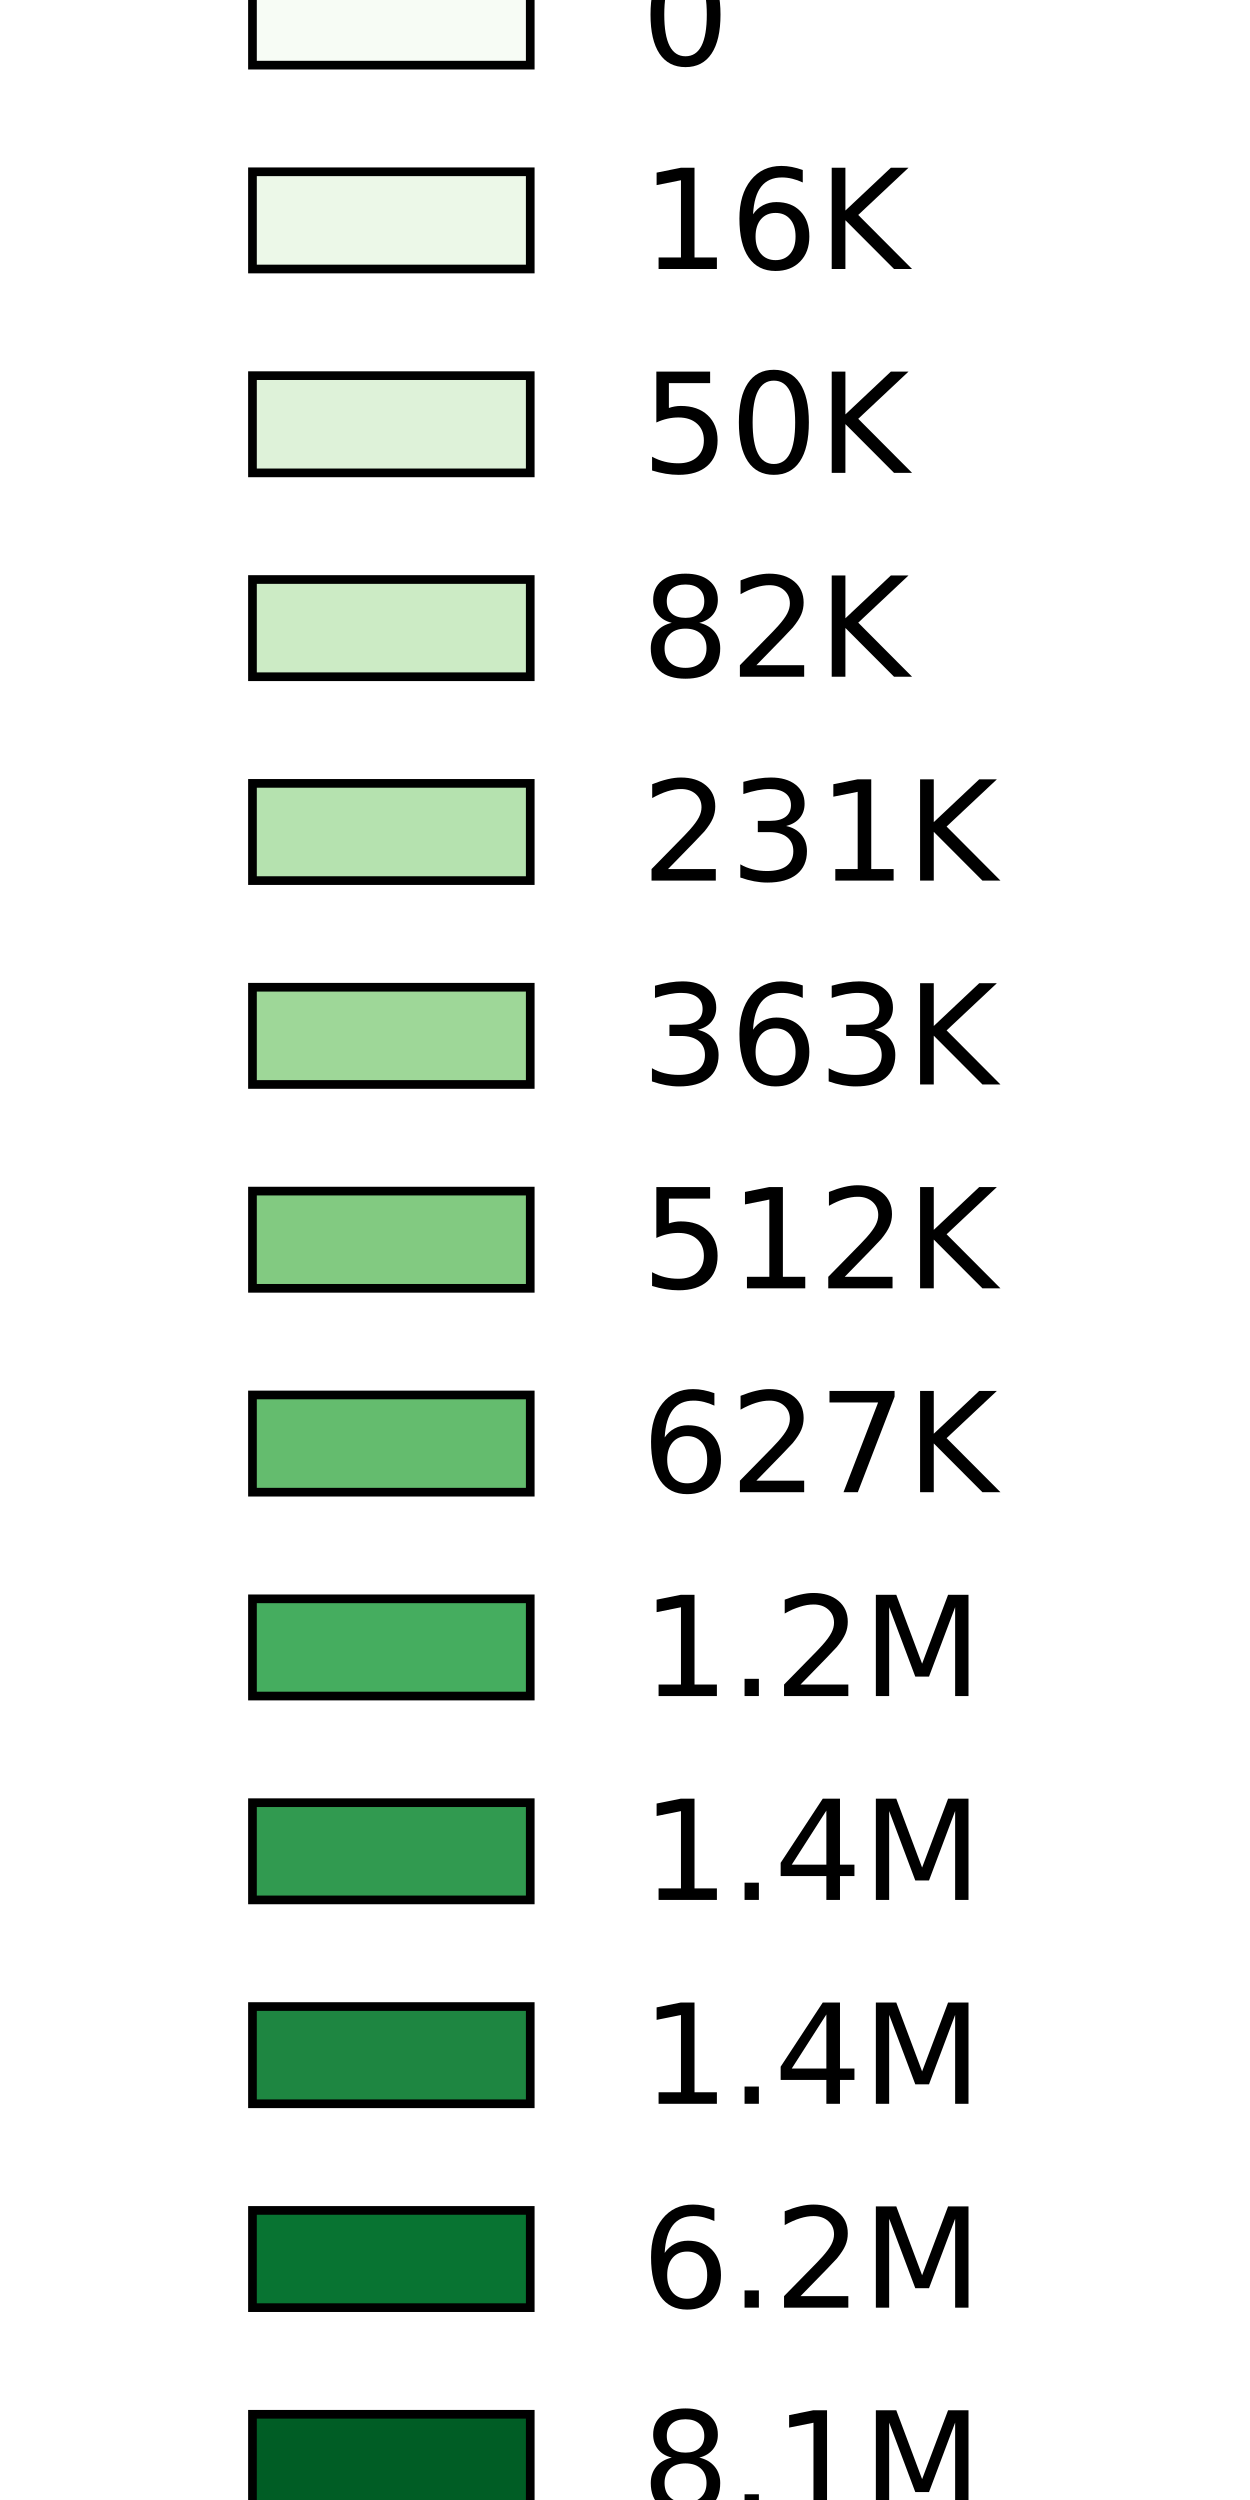
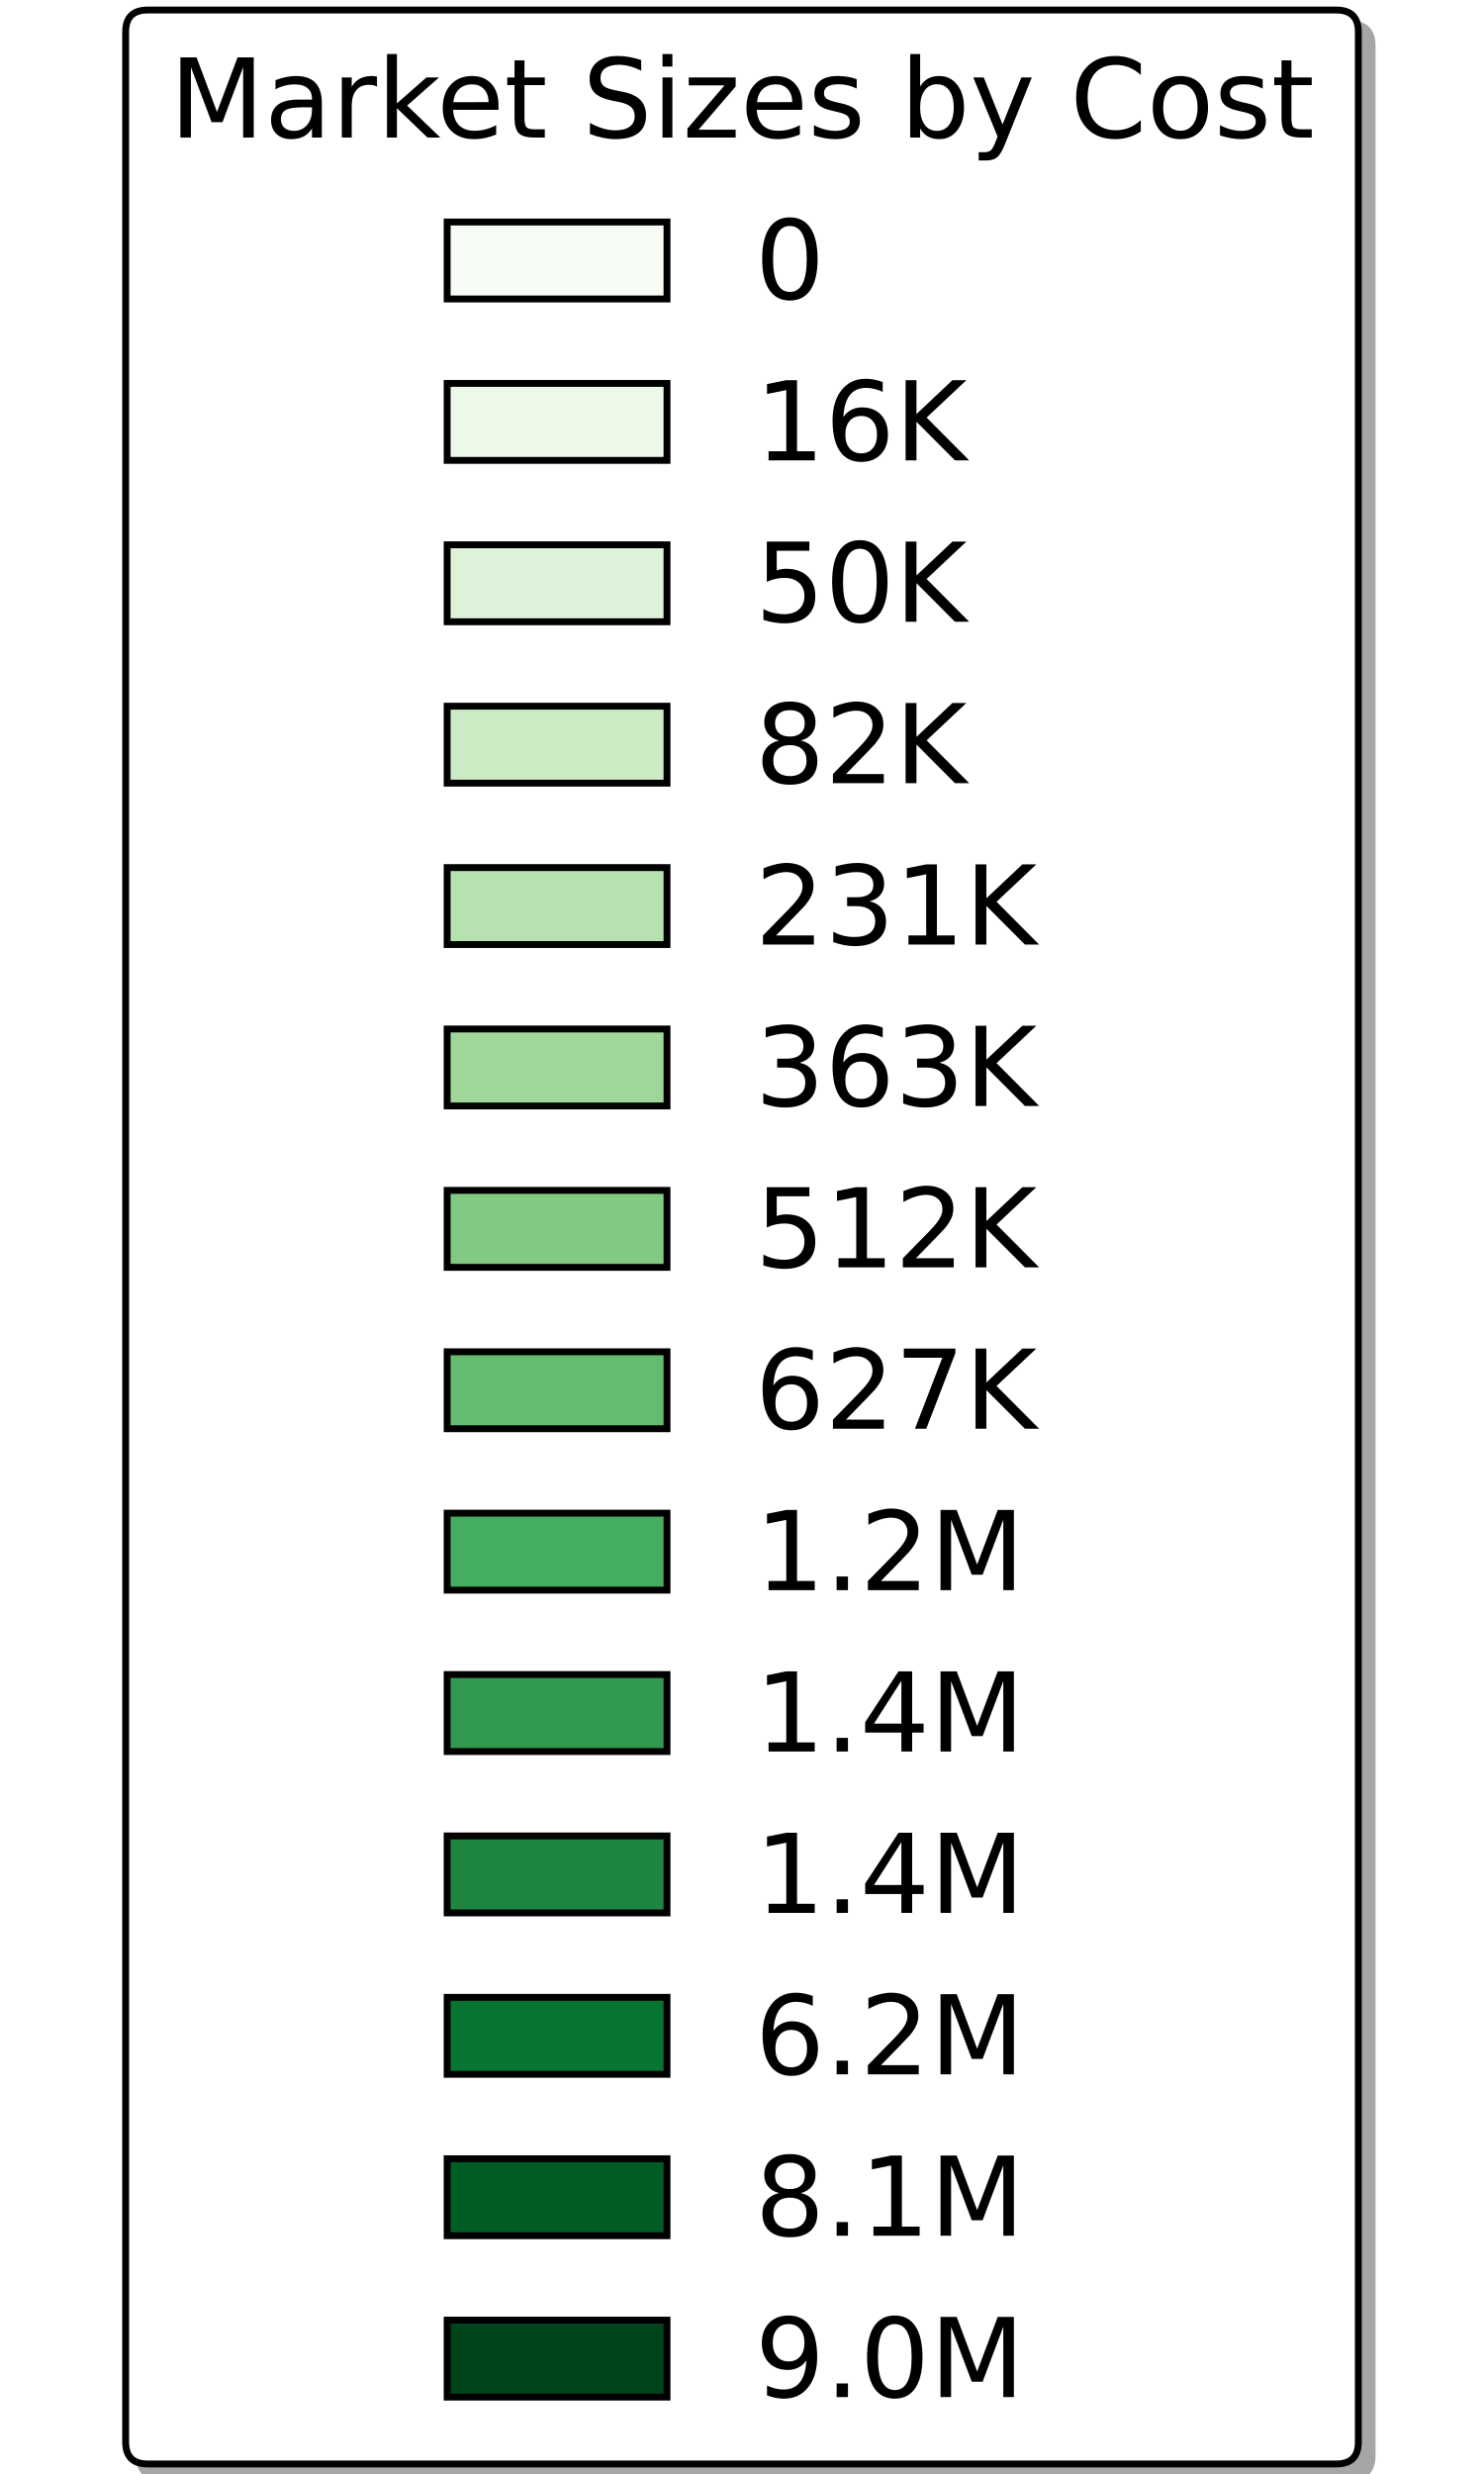
- <svg xmlns="http://www.w3.org/2000/svg" xmlns:xlink="http://www.w3.org/1999/xlink" width="144pt" height="288pt" viewBox="0 0 144 288" version="1.1">
+ <svg xmlns="http://www.w3.org/2000/svg" xmlns:xlink="http://www.w3.org/1999/xlink" width="216pt" height="360pt" viewBox="0 0 216 360" version="1.1">
  <defs>
    <style type="text/css">*{stroke-linejoin: round; stroke-linecap: butt}</style>
  </defs>
  <g id="figure_1">
    <g id="patch_1">
-       <path d="M 0 288  L 144 288  L 144 0  L 0 0  z " style="fill: #ffffff" />
+       <path d="M 0 360  L 216 360  L 216 0  L 0 0  z " style="fill: #ffffff" />
    </g>
    <g id="axes_1">
      <g id="legend_1">
        <g id="patch_2">
-           <path d="M -12.511 324.538  L 160.511 324.538  Q 163.711 324.538 163.711 321.337  L 163.711 -29.337  Q 163.711 -32.538 160.511 -32.538  L -12.511 -32.538  Q -15.711 -32.538 -15.711 -29.337  L -15.711 321.337  Q -15.711 324.538 -12.511 324.538  z " style="fill: #4c4c4c; opacity: 0.5; stroke: #4c4c4c; stroke-linejoin: miter" />
+           <path d="M 23.489 360.538  L 196.511 360.538  Q 199.711 360.538 199.711 357.337  L 199.711 6.662  Q 199.711 3.462 196.511 3.462  L 23.489 3.462  Q 20.289 3.462 20.289 6.662  L 20.289 357.337  Q 20.289 360.538 23.489 360.538  z " style="fill: #4d4d4d; opacity: 0.5; stroke: #4d4d4d; stroke-linejoin: miter" />
        </g>
        <g id="patch_3">
-           <path d="M -14.511 322.538  L 158.511 322.538  Q 161.711 322.538 161.711 319.337  L 161.711 -31.337  Q 161.711 -34.538 158.511 -34.538  L -14.511 -34.538  Q -17.711 -34.538 -17.711 -31.337  L -17.711 319.337  Q -17.711 322.538 -14.511 322.538  z " style="fill: #ffffff; stroke: #000000; stroke-linejoin: miter" />
+           <path d="M 21.489 358.538  L 194.511 358.538  Q 197.711 358.538 197.711 355.337  L 197.711 4.662  Q 197.711 1.462 194.511 1.462  L 21.489 1.462  Q 18.289 1.462 18.289 4.662  L 18.289 355.337  Q 18.289 358.538 21.489 358.538  z " style="fill: #ffffff; stroke: #000000; stroke-linejoin: miter" />
        </g>
        <g id="text_1">
-           <g transform="translate(-11.31125 -15.98) scale(0.16 -0.16)">
+           <g transform="translate(24.68875 20.02) scale(0.16 -0.16)">
            <defs>
              <path id="DejaVuSans-4d" d="M 628 4666  L 1569 4666  L 2759 1491  L 3956 4666  L 4897 4666  L 4897 0  L 4281 0  L 4281 4097  L 3078 897  L 2444 897  L 1241 4097  L 1241 0  L 628 0  L 628 4666  z " transform="scale(0.015625)" />
              <path id="DejaVuSans-61" d="M 2194 1759  Q 1497 1759 1228 1600  Q 959 1441 959 1056  Q 959 750 1161 570  Q 1363 391 1709 391  Q 2188 391 2477 730  Q 2766 1069 2766 1631  L 2766 1759  L 2194 1759  z M 3341 1997  L 3341 0  L 2766 0  L 2766 531  Q 2569 213 2275 61  Q 1981 -91 1556 -91  Q 1019 -91 701 211  Q 384 513 384 1019  Q 384 1609 779 1909  Q 1175 2209 1959 2209  L 2766 2209  L 2766 2266  Q 2766 2663 2505 2880  Q 2244 3097 1772 3097  Q 1472 3097 1187 3025  Q 903 2953 641 2809  L 641 3341  Q 956 3463 1253 3523  Q 1550 3584 1831 3584  Q 2591 3584 2966 3190  Q 3341 2797 3341 1997  z " transform="scale(0.015625)" />
              <path id="DejaVuSans-72" d="M 2631 2963  Q 2534 3019 2420 3045  Q 2306 3072 2169 3072  Q 1681 3072 1420 2755  Q 1159 2438 1159 1844  L 1159 0  L 581 0  L 581 3500  L 1159 3500  L 1159 2956  Q 1341 3275 1631 3429  Q 1922 3584 2338 3584  Q 2397 3584 2469 3576  Q 2541 3569 2628 3553  L 2631 2963  z " transform="scale(0.015625)" />
              <path id="DejaVuSans-6b" d="M 581 4863  L 1159 4863  L 1159 1991  L 2875 3500  L 3609 3500  L 1753 1863  L 3688 0  L 2938 0  L 1159 1709  L 1159 0  L 581 0  L 581 4863  z " transform="scale(0.015625)" />
              <path id="DejaVuSans-65" d="M 3597 1894  L 3597 1613  L 953 1613  Q 991 1019 1311 708  Q 1631 397 2203 397  Q 2534 397 2845 478  Q 3156 559 3463 722  L 3463 178  Q 3153 47 2828 -22  Q 2503 -91 2169 -91  Q 1331 -91 842 396  Q 353 884 353 1716  Q 353 2575 817 3079  Q 1281 3584 2069 3584  Q 2775 3584 3186 3129  Q 3597 2675 3597 1894  z M 3022 2063  Q 3016 2534 2758 2815  Q 2500 3097 2075 3097  Q 1594 3097 1305 2825  Q 1016 2553 972 2059  L 3022 2063  z " transform="scale(0.015625)" />
              <path id="DejaVuSans-74" d="M 1172 4494  L 1172 3500  L 2356 3500  L 2356 3053  L 1172 3053  L 1172 1153  Q 1172 725 1289 603  Q 1406 481 1766 481  L 2356 481  L 2356 0  L 1766 0  Q 1100 0 847 248  Q 594 497 594 1153  L 594 3053  L 172 3053  L 172 3500  L 594 3500  L 594 4494  L 1172 4494  z " transform="scale(0.015625)" />
              <path id="DejaVuSans-20" transform="scale(0.015625)" />
              <path id="DejaVuSans-53" d="M 3425 4513  L 3425 3897  Q 3066 4069 2747 4153  Q 2428 4238 2131 4238  Q 1616 4238 1336 4038  Q 1056 3838 1056 3469  Q 1056 3159 1242 3001  Q 1428 2844 1947 2747  L 2328 2669  Q 3034 2534 3370 2195  Q 3706 1856 3706 1288  Q 3706 609 3251 259  Q 2797 -91 1919 -91  Q 1588 -91 1214 -16  Q 841 59 441 206  L 441 856  Q 825 641 1194 531  Q 1563 422 1919 422  Q 2459 422 2753 634  Q 3047 847 3047 1241  Q 3047 1584 2836 1778  Q 2625 1972 2144 2069  L 1759 2144  Q 1053 2284 737 2584  Q 422 2884 422 3419  Q 422 4038 858 4394  Q 1294 4750 2059 4750  Q 2388 4750 2728 4690  Q 3069 4631 3425 4513  z " transform="scale(0.015625)" />
              <path id="DejaVuSans-69" d="M 603 3500  L 1178 3500  L 1178 0  L 603 0  L 603 3500  z M 603 4863  L 1178 4863  L 1178 4134  L 603 4134  L 603 4863  z " transform="scale(0.015625)" />
              <path id="DejaVuSans-7a" d="M 353 3500  L 3084 3500  L 3084 2975  L 922 459  L 3084 459  L 3084 0  L 275 0  L 275 525  L 2438 3041  L 353 3041  L 353 3500  z " transform="scale(0.015625)" />
              <path id="DejaVuSans-73" d="M 2834 3397  L 2834 2853  Q 2591 2978 2328 3040  Q 2066 3103 1784 3103  Q 1356 3103 1142 2972  Q 928 2841 928 2578  Q 928 2378 1081 2264  Q 1234 2150 1697 2047  L 1894 2003  Q 2506 1872 2764 1633  Q 3022 1394 3022 966  Q 3022 478 2636 193  Q 2250 -91 1575 -91  Q 1294 -91 989 -36  Q 684 19 347 128  L 347 722  Q 666 556 975 473  Q 1284 391 1588 391  Q 1994 391 2212 530  Q 2431 669 2431 922  Q 2431 1156 2273 1281  Q 2116 1406 1581 1522  L 1381 1569  Q 847 1681 609 1914  Q 372 2147 372 2553  Q 372 3047 722 3315  Q 1072 3584 1716 3584  Q 2034 3584 2315 3537  Q 2597 3491 2834 3397  z " transform="scale(0.015625)" />
              <path id="DejaVuSans-62" d="M 3116 1747  Q 3116 2381 2855 2742  Q 2594 3103 2138 3103  Q 1681 3103 1420 2742  Q 1159 2381 1159 1747  Q 1159 1113 1420 752  Q 1681 391 2138 391  Q 2594 391 2855 752  Q 3116 1113 3116 1747  z M 1159 2969  Q 1341 3281 1617 3432  Q 1894 3584 2278 3584  Q 2916 3584 3314 3078  Q 3713 2572 3713 1747  Q 3713 922 3314 415  Q 2916 -91 2278 -91  Q 1894 -91 1617 61  Q 1341 213 1159 525  L 1159 0  L 581 0  L 581 4863  L 1159 4863  L 1159 2969  z " transform="scale(0.015625)" />
              <path id="DejaVuSans-79" d="M 2059 -325  Q 1816 -950 1584 -1140  Q 1353 -1331 966 -1331  L 506 -1331  L 506 -850  L 844 -850  Q 1081 -850 1212 -737  Q 1344 -625 1503 -206  L 1606 56  L 191 3500  L 800 3500  L 1894 763  L 2988 3500  L 3597 3500  L 2059 -325  z " transform="scale(0.015625)" />
              <path id="DejaVuSans-43" d="M 4122 4306  L 4122 3641  Q 3803 3938 3442 4084  Q 3081 4231 2675 4231  Q 1875 4231 1450 3742  Q 1025 3253 1025 2328  Q 1025 1406 1450 917  Q 1875 428 2675 428  Q 3081 428 3442 575  Q 3803 722 4122 1019  L 4122 359  Q 3791 134 3420 21  Q 3050 -91 2638 -91  Q 1578 -91 968 557  Q 359 1206 359 2328  Q 359 3453 968 4101  Q 1578 4750 2638 4750  Q 3056 4750 3426 4639  Q 3797 4528 4122 4306  z " transform="scale(0.015625)" />
              <path id="DejaVuSans-6f" d="M 1959 3097  Q 1497 3097 1228 2736  Q 959 2375 959 1747  Q 959 1119 1226 758  Q 1494 397 1959 397  Q 2419 397 2687 759  Q 2956 1122 2956 1747  Q 2956 2369 2687 2733  Q 2419 3097 1959 3097  z M 1959 3584  Q 2709 3584 3137 3096  Q 3566 2609 3566 1747  Q 3566 888 3137 398  Q 2709 -91 1959 -91  Q 1206 -91 779 398  Q 353 888 353 1747  Q 353 2609 779 3096  Q 1206 3584 1959 3584  z " transform="scale(0.015625)" />
            </defs>
            <use xlink:href="#DejaVuSans-4d" />
-             <use xlink:href="#DejaVuSans-61" x="86.279" />
-             <use xlink:href="#DejaVuSans-72" x="147.559" />
-             <use xlink:href="#DejaVuSans-6b" x="188.672" />
-             <use xlink:href="#DejaVuSans-65" x="242.957" />
-             <use xlink:href="#DejaVuSans-74" x="304.48" />
-             <use xlink:href="#DejaVuSans-20" x="343.689" />
-             <use xlink:href="#DejaVuSans-53" x="375.477" />
-             <use xlink:href="#DejaVuSans-69" x="438.953" />
-             <use xlink:href="#DejaVuSans-7a" x="466.736" />
-             <use xlink:href="#DejaVuSans-65" x="519.227" />
-             <use xlink:href="#DejaVuSans-73" x="580.75" />
-             <use xlink:href="#DejaVuSans-20" x="632.85" />
-             <use xlink:href="#DejaVuSans-62" x="664.637" />
-             <use xlink:href="#DejaVuSans-79" x="728.113" />
-             <use xlink:href="#DejaVuSans-20" x="787.293" />
-             <use xlink:href="#DejaVuSans-43" x="819.08" />
-             <use xlink:href="#DejaVuSans-6f" x="888.904" />
-             <use xlink:href="#DejaVuSans-73" x="950.086" />
-             <use xlink:href="#DejaVuSans-74" x="1002.186" />
+             <use xlink:href="#DejaVuSans-61" transform="translate(86.2793 0)" />
+             <use xlink:href="#DejaVuSans-72" transform="translate(147.5586 0)" />
+             <use xlink:href="#DejaVuSans-6b" transform="translate(188.6719 0)" />
+             <use xlink:href="#DejaVuSans-65" transform="translate(242.957 0)" />
+             <use xlink:href="#DejaVuSans-74" transform="translate(304.4805 0)" />
+             <use xlink:href="#DejaVuSans-20" transform="translate(343.6895 0)" />
+             <use xlink:href="#DejaVuSans-53" transform="translate(375.4766 0)" />
+             <use xlink:href="#DejaVuSans-69" transform="translate(438.9531 0)" />
+             <use xlink:href="#DejaVuSans-7a" transform="translate(466.7363 0)" />
+             <use xlink:href="#DejaVuSans-65" transform="translate(519.2266 0)" />
+             <use xlink:href="#DejaVuSans-73" transform="translate(580.75 0)" />
+             <use xlink:href="#DejaVuSans-20" transform="translate(632.8496 0)" />
+             <use xlink:href="#DejaVuSans-62" transform="translate(664.6367 0)" />
+             <use xlink:href="#DejaVuSans-79" transform="translate(728.1133 0)" />
+             <use xlink:href="#DejaVuSans-20" transform="translate(787.293 0)" />
+             <use xlink:href="#DejaVuSans-43" transform="translate(819.0801 0)" />
+             <use xlink:href="#DejaVuSans-6f" transform="translate(888.9043 0)" />
+             <use xlink:href="#DejaVuSans-73" transform="translate(950.0859 0)" />
+             <use xlink:href="#DejaVuSans-74" transform="translate(1002.186 0)" />
          </g>
        </g>
        <g id="patch_4">
-           <path d="M 29.084 7.505  L 61.084 7.505  L 61.084 -3.695  L 29.084 -3.695  z " style="fill: #f7fcf5; stroke: #000000; stroke-linejoin: miter" />
+           <path d="M 65.084 43.505  L 97.084 43.505  L 97.084 32.305  L 65.084 32.305  z " style="fill: #f7fcf5; stroke: #000000; stroke-linejoin: miter" />
        </g>
        <g id="text_2">
-           <g transform="translate(73.88375 7.505) scale(0.16 -0.16)">
+           <g transform="translate(109.8838 43.505) scale(0.16 -0.16)">
            <defs>
              <path id="DejaVuSans-30" d="M 2034 4250  Q 1547 4250 1301 3770  Q 1056 3291 1056 2328  Q 1056 1369 1301 889  Q 1547 409 2034 409  Q 2525 409 2770 889  Q 3016 1369 3016 2328  Q 3016 3291 2770 3770  Q 2525 4250 2034 4250  z M 2034 4750  Q 2819 4750 3233 4129  Q 3647 3509 3647 2328  Q 3647 1150 3233 529  Q 2819 -91 2034 -91  Q 1250 -91 836 529  Q 422 1150 422 2328  Q 422 3509 836 4129  Q 1250 4750 2034 4750  z " transform="scale(0.015625)" />
            </defs>
            <use xlink:href="#DejaVuSans-30" />
          </g>
        </g>
        <g id="patch_5">
-           <path d="M 29.084 30.99  L 61.084 30.99  L 61.084 19.79  L 29.084 19.79  z " style="fill: #ecf8e8; stroke: #000000; stroke-linejoin: miter" />
+           <path d="M 65.084 66.99  L 97.084 66.99  L 97.084 55.79  L 65.084 55.79  z " style="fill: #ecf8e8; stroke: #000000; stroke-linejoin: miter" />
        </g>
        <g id="text_3">
-           <g transform="translate(73.88375 30.99) scale(0.16 -0.16)">
+           <g transform="translate(109.8838 66.99) scale(0.16 -0.16)">
            <defs>
              <path id="DejaVuSans-31" d="M 794 531  L 1825 531  L 1825 4091  L 703 3866  L 703 4441  L 1819 4666  L 2450 4666  L 2450 531  L 3481 531  L 3481 0  L 794 0  L 794 531  z " transform="scale(0.015625)" />
              <path id="DejaVuSans-36" d="M 2113 2584  Q 1688 2584 1439 2293  Q 1191 2003 1191 1497  Q 1191 994 1439 701  Q 1688 409 2113 409  Q 2538 409 2786 701  Q 3034 994 3034 1497  Q 3034 2003 2786 2293  Q 2538 2584 2113 2584  z M 3366 4563  L 3366 3988  Q 3128 4100 2886 4159  Q 2644 4219 2406 4219  Q 1781 4219 1451 3797  Q 1122 3375 1075 2522  Q 1259 2794 1537 2939  Q 1816 3084 2150 3084  Q 2853 3084 3261 2657  Q 3669 2231 3669 1497  Q 3669 778 3244 343  Q 2819 -91 2113 -91  Q 1303 -91 875 529  Q 447 1150 447 2328  Q 447 3434 972 4092  Q 1497 4750 2381 4750  Q 2619 4750 2861 4703  Q 3103 4656 3366 4563  z " transform="scale(0.015625)" />
              <path id="DejaVuSans-4b" d="M 628 4666  L 1259 4666  L 1259 2694  L 3353 4666  L 4166 4666  L 1850 2491  L 4331 0  L 3500 0  L 1259 2247  L 1259 0  L 628 0  L 628 4666  z " transform="scale(0.015625)" />
            </defs>
            <use xlink:href="#DejaVuSans-31" />
-             <use xlink:href="#DejaVuSans-36" x="63.623" />
-             <use xlink:href="#DejaVuSans-4b" x="127.246" />
+             <use xlink:href="#DejaVuSans-36" transform="translate(63.62305 0)" />
+             <use xlink:href="#DejaVuSans-4b" transform="translate(127.2461 0)" />
          </g>
        </g>
        <g id="patch_6">
-           <path d="M 29.084 54.475  L 61.084 54.475  L 61.084 43.275  L 29.084 43.275  z " style="fill: #def2d9; stroke: #000000; stroke-linejoin: miter" />
+           <path d="M 65.084 90.475  L 97.084 90.475  L 97.084 79.275  L 65.084 79.275  z " style="fill: #def2d9; stroke: #000000; stroke-linejoin: miter" />
        </g>
        <g id="text_4">
-           <g transform="translate(73.88375 54.475) scale(0.16 -0.16)">
+           <g transform="translate(109.8838 90.475) scale(0.16 -0.16)">
            <defs>
              <path id="DejaVuSans-35" d="M 691 4666  L 3169 4666  L 3169 4134  L 1269 4134  L 1269 2991  Q 1406 3038 1543 3061  Q 1681 3084 1819 3084  Q 2600 3084 3056 2656  Q 3513 2228 3513 1497  Q 3513 744 3044 326  Q 2575 -91 1722 -91  Q 1428 -91 1123 -41  Q 819 9 494 109  L 494 744  Q 775 591 1075 516  Q 1375 441 1709 441  Q 2250 441 2565 725  Q 2881 1009 2881 1497  Q 2881 1984 2565 2268  Q 2250 2553 1709 2553  Q 1456 2553 1204 2497  Q 953 2441 691 2322  L 691 4666  z " transform="scale(0.015625)" />
            </defs>
            <use xlink:href="#DejaVuSans-35" />
-             <use xlink:href="#DejaVuSans-30" x="63.623" />
-             <use xlink:href="#DejaVuSans-4b" x="127.246" />
+             <use xlink:href="#DejaVuSans-30" transform="translate(63.62305 0)" />
+             <use xlink:href="#DejaVuSans-4b" transform="translate(127.2461 0)" />
          </g>
        </g>
        <g id="patch_7">
-           <path d="M 29.084 77.96  L 61.084 77.96  L 61.084 66.76  L 29.084 66.76  z " style="fill: #ccebc5; stroke: #000000; stroke-linejoin: miter" />
+           <path d="M 65.084 113.96  L 97.084 113.96  L 97.084 102.76  L 65.084 102.76  z " style="fill: #ccebc5; stroke: #000000; stroke-linejoin: miter" />
        </g>
        <g id="text_5">
-           <g transform="translate(73.88375 77.96) scale(0.16 -0.16)">
+           <g transform="translate(109.8838 113.96) scale(0.16 -0.16)">
            <defs>
              <path id="DejaVuSans-38" d="M 2034 2216  Q 1584 2216 1326 1975  Q 1069 1734 1069 1313  Q 1069 891 1326 650  Q 1584 409 2034 409  Q 2484 409 2743 651  Q 3003 894 3003 1313  Q 3003 1734 2745 1975  Q 2488 2216 2034 2216  z M 1403 2484  Q 997 2584 770 2862  Q 544 3141 544 3541  Q 544 4100 942 4425  Q 1341 4750 2034 4750  Q 2731 4750 3128 4425  Q 3525 4100 3525 3541  Q 3525 3141 3298 2862  Q 3072 2584 2669 2484  Q 3125 2378 3379 2068  Q 3634 1759 3634 1313  Q 3634 634 3220 271  Q 2806 -91 2034 -91  Q 1263 -91 848 271  Q 434 634 434 1313  Q 434 1759 690 2068  Q 947 2378 1403 2484  z M 1172 3481  Q 1172 3119 1398 2916  Q 1625 2713 2034 2713  Q 2441 2713 2670 2916  Q 2900 3119 2900 3481  Q 2900 3844 2670 4047  Q 2441 4250 2034 4250  Q 1625 4250 1398 4047  Q 1172 3844 1172 3481  z " transform="scale(0.015625)" />
              <path id="DejaVuSans-32" d="M 1228 531  L 3431 531  L 3431 0  L 469 0  L 469 531  Q 828 903 1448 1529  Q 2069 2156 2228 2338  Q 2531 2678 2651 2914  Q 2772 3150 2772 3378  Q 2772 3750 2511 3984  Q 2250 4219 1831 4219  Q 1534 4219 1204 4116  Q 875 4013 500 3803  L 500 4441  Q 881 4594 1212 4672  Q 1544 4750 1819 4750  Q 2544 4750 2975 4387  Q 3406 4025 3406 3419  Q 3406 3131 3298 2873  Q 3191 2616 2906 2266  Q 2828 2175 2409 1742  Q 1991 1309 1228 531  z " transform="scale(0.015625)" />
            </defs>
            <use xlink:href="#DejaVuSans-38" />
-             <use xlink:href="#DejaVuSans-32" x="63.623" />
-             <use xlink:href="#DejaVuSans-4b" x="127.246" />
+             <use xlink:href="#DejaVuSans-32" transform="translate(63.62305 0)" />
+             <use xlink:href="#DejaVuSans-4b" transform="translate(127.2461 0)" />
          </g>
        </g>
        <g id="patch_8">
-           <path d="M 29.084 101.445  L 61.084 101.445  L 61.084 90.245  L 29.084 90.245  z " style="fill: #b5e2af; stroke: #000000; stroke-linejoin: miter" />
+           <path d="M 65.084 137.445  L 97.084 137.445  L 97.084 126.245  L 65.084 126.245  z " style="fill: #b5e2af; stroke: #000000; stroke-linejoin: miter" />
        </g>
        <g id="text_6">
-           <g transform="translate(73.88375 101.445) scale(0.16 -0.16)">
+           <g transform="translate(109.8838 137.445) scale(0.16 -0.16)">
            <defs>
              <path id="DejaVuSans-33" d="M 2597 2516  Q 3050 2419 3304 2112  Q 3559 1806 3559 1356  Q 3559 666 3084 287  Q 2609 -91 1734 -91  Q 1441 -91 1130 -33  Q 819 25 488 141  L 488 750  Q 750 597 1062 519  Q 1375 441 1716 441  Q 2309 441 2620 675  Q 2931 909 2931 1356  Q 2931 1769 2642 2001  Q 2353 2234 1838 2234  L 1294 2234  L 1294 2753  L 1863 2753  Q 2328 2753 2575 2939  Q 2822 3125 2822 3475  Q 2822 3834 2567 4026  Q 2313 4219 1838 4219  Q 1578 4219 1281 4162  Q 984 4106 628 3988  L 628 4550  Q 988 4650 1302 4700  Q 1616 4750 1894 4750  Q 2613 4750 3031 4423  Q 3450 4097 3450 3541  Q 3450 3153 3228 2886  Q 3006 2619 2597 2516  z " transform="scale(0.015625)" />
            </defs>
            <use xlink:href="#DejaVuSans-32" />
-             <use xlink:href="#DejaVuSans-33" x="63.623" />
-             <use xlink:href="#DejaVuSans-31" x="127.246" />
-             <use xlink:href="#DejaVuSans-4b" x="190.869" />
+             <use xlink:href="#DejaVuSans-33" transform="translate(63.62305 0)" />
+             <use xlink:href="#DejaVuSans-31" transform="translate(127.2461 0)" />
+             <use xlink:href="#DejaVuSans-4b" transform="translate(190.8691 0)" />
          </g>
        </g>
        <g id="patch_9">
-           <path d="M 29.084 124.93  L 61.084 124.93  L 61.084 113.73  L 29.084 113.73  z " style="fill: #9ed798; stroke: #000000; stroke-linejoin: miter" />
+           <path d="M 65.084 160.93  L 97.084 160.93  L 97.084 149.73  L 65.084 149.73  z " style="fill: #9ed798; stroke: #000000; stroke-linejoin: miter" />
        </g>
        <g id="text_7">
-           <g transform="translate(73.88375 124.93) scale(0.16 -0.16)">
+           <g transform="translate(109.8838 160.93) scale(0.16 -0.16)">
            <use xlink:href="#DejaVuSans-33" />
-             <use xlink:href="#DejaVuSans-36" x="63.623" />
-             <use xlink:href="#DejaVuSans-33" x="127.246" />
-             <use xlink:href="#DejaVuSans-4b" x="190.869" />
+             <use xlink:href="#DejaVuSans-36" transform="translate(63.62305 0)" />
+             <use xlink:href="#DejaVuSans-33" transform="translate(127.2461 0)" />
+             <use xlink:href="#DejaVuSans-4b" transform="translate(190.8691 0)" />
          </g>
        </g>
        <g id="patch_10">
-           <path d="M 29.084 148.415  L 61.084 148.415  L 61.084 137.215  L 29.084 137.215  z " style="fill: #82ca81; stroke: #000000; stroke-linejoin: miter" />
+           <path d="M 65.084 184.415  L 97.084 184.415  L 97.084 173.215  L 65.084 173.215  z " style="fill: #82ca81; stroke: #000000; stroke-linejoin: miter" />
        </g>
        <g id="text_8">
-           <g transform="translate(73.88375 148.415) scale(0.16 -0.16)">
+           <g transform="translate(109.8838 184.415) scale(0.16 -0.16)">
            <use xlink:href="#DejaVuSans-35" />
-             <use xlink:href="#DejaVuSans-31" x="63.623" />
-             <use xlink:href="#DejaVuSans-32" x="127.246" />
-             <use xlink:href="#DejaVuSans-4b" x="190.869" />
+             <use xlink:href="#DejaVuSans-31" transform="translate(63.62305 0)" />
+             <use xlink:href="#DejaVuSans-32" transform="translate(127.2461 0)" />
+             <use xlink:href="#DejaVuSans-4b" transform="translate(190.8691 0)" />
          </g>
        </g>
        <g id="patch_11">
-           <path d="M 29.084 171.9  L 61.084 171.9  L 61.084 160.7  L 29.084 160.7  z " style="fill: #64bc6e; stroke: #000000; stroke-linejoin: miter" />
+           <path d="M 65.084 207.9  L 97.084 207.9  L 97.084 196.7  L 65.084 196.7  z " style="fill: #64bc6e; stroke: #000000; stroke-linejoin: miter" />
        </g>
        <g id="text_9">
-           <g transform="translate(73.88375 171.9) scale(0.16 -0.16)">
+           <g transform="translate(109.8838 207.9) scale(0.16 -0.16)">
            <defs>
              <path id="DejaVuSans-37" d="M 525 4666  L 3525 4666  L 3525 4397  L 1831 0  L 1172 0  L 2766 4134  L 525 4134  L 525 4666  z " transform="scale(0.015625)" />
            </defs>
            <use xlink:href="#DejaVuSans-36" />
-             <use xlink:href="#DejaVuSans-32" x="63.623" />
-             <use xlink:href="#DejaVuSans-37" x="127.246" />
-             <use xlink:href="#DejaVuSans-4b" x="190.869" />
+             <use xlink:href="#DejaVuSans-32" transform="translate(63.62305 0)" />
+             <use xlink:href="#DejaVuSans-37" transform="translate(127.2461 0)" />
+             <use xlink:href="#DejaVuSans-4b" transform="translate(190.8691 0)" />
          </g>
        </g>
        <g id="patch_12">
-           <path d="M 29.084 195.385  L 61.084 195.385  L 61.084 184.185  L 29.084 184.185  z " style="fill: #45ad5f; stroke: #000000; stroke-linejoin: miter" />
+           <path d="M 65.084 231.385  L 97.084 231.385  L 97.084 220.185  L 65.084 220.185  z " style="fill: #45ad5f; stroke: #000000; stroke-linejoin: miter" />
        </g>
        <g id="text_10">
-           <g transform="translate(73.88375 195.385) scale(0.16 -0.16)">
+           <g transform="translate(109.8838 231.385) scale(0.16 -0.16)">
            <defs>
              <path id="DejaVuSans-2e" d="M 684 794  L 1344 794  L 1344 0  L 684 0  L 684 794  z " transform="scale(0.015625)" />
            </defs>
            <use xlink:href="#DejaVuSans-31" />
-             <use xlink:href="#DejaVuSans-2e" x="63.623" />
-             <use xlink:href="#DejaVuSans-32" x="95.41" />
-             <use xlink:href="#DejaVuSans-4d" x="159.033" />
+             <use xlink:href="#DejaVuSans-2e" transform="translate(63.62305 0)" />
+             <use xlink:href="#DejaVuSans-32" transform="translate(95.41016 0)" />
+             <use xlink:href="#DejaVuSans-4d" transform="translate(159.0332 0)" />
          </g>
        </g>
        <g id="patch_13">
-           <path d="M 29.084 218.87  L 61.084 218.87  L 61.084 207.67  L 29.084 207.67  z " style="fill: #319a50; stroke: #000000; stroke-linejoin: miter" />
+           <path d="M 65.084 254.87  L 97.084 254.87  L 97.084 243.67  L 65.084 243.67  z " style="fill: #319a50; stroke: #000000; stroke-linejoin: miter" />
        </g>
        <g id="text_11">
-           <g transform="translate(73.88375 218.87) scale(0.16 -0.16)">
+           <g transform="translate(109.8838 254.87) scale(0.16 -0.16)">
            <defs>
              <path id="DejaVuSans-34" d="M 2419 4116  L 825 1625  L 2419 1625  L 2419 4116  z M 2253 4666  L 3047 4666  L 3047 1625  L 3713 1625  L 3713 1100  L 3047 1100  L 3047 0  L 2419 0  L 2419 1100  L 313 1100  L 313 1709  L 2253 4666  z " transform="scale(0.015625)" />
            </defs>
            <use xlink:href="#DejaVuSans-31" />
-             <use xlink:href="#DejaVuSans-2e" x="63.623" />
-             <use xlink:href="#DejaVuSans-34" x="95.41" />
-             <use xlink:href="#DejaVuSans-4d" x="159.033" />
+             <use xlink:href="#DejaVuSans-2e" transform="translate(63.62305 0)" />
+             <use xlink:href="#DejaVuSans-34" transform="translate(95.41016 0)" />
+             <use xlink:href="#DejaVuSans-4d" transform="translate(159.0332 0)" />
          </g>
        </g>
        <g id="patch_14">
-           <path d="M 29.084 242.355  L 61.084 242.355  L 61.084 231.155  L 29.084 231.155  z " style="fill: #1e8641; stroke: #000000; stroke-linejoin: miter" />
+           <path d="M 65.084 278.355  L 97.084 278.355  L 97.084 267.155  L 65.084 267.155  z " style="fill: #1e8641; stroke: #000000; stroke-linejoin: miter" />
        </g>
        <g id="text_12">
-           <g transform="translate(73.88375 242.355) scale(0.16 -0.16)">
-             <use xlink:href="#DejaVuSans-31" />
-             <use xlink:href="#DejaVuSans-2e" x="63.623" />
-             <use xlink:href="#DejaVuSans-34" x="95.41" />
-             <use xlink:href="#DejaVuSans-4d" x="159.033" />
+           <g transform="translate(109.8838 278.355) scale(0.16 -0.16)">
+             <use xlink:href="#DejaVuSans-31" />
+             <use xlink:href="#DejaVuSans-2e" transform="translate(63.62305 0)" />
+             <use xlink:href="#DejaVuSans-34" transform="translate(95.41016 0)" />
+             <use xlink:href="#DejaVuSans-4d" transform="translate(159.0332 0)" />
          </g>
        </g>
        <g id="patch_15">
-           <path d="M 29.084 265.84  L 61.084 265.84  L 61.084 254.64  L 29.084 254.64  z " style="fill: #087432; stroke: #000000; stroke-linejoin: miter" />
+           <path d="M 65.084 301.84  L 97.084 301.84  L 97.084 290.64  L 65.084 290.64  z " style="fill: #087432; stroke: #000000; stroke-linejoin: miter" />
        </g>
        <g id="text_13">
-           <g transform="translate(73.88375 265.84) scale(0.16 -0.16)">
+           <g transform="translate(109.8838 301.84) scale(0.16 -0.16)">
            <use xlink:href="#DejaVuSans-36" />
-             <use xlink:href="#DejaVuSans-2e" x="63.623" />
-             <use xlink:href="#DejaVuSans-32" x="95.41" />
-             <use xlink:href="#DejaVuSans-4d" x="159.033" />
+             <use xlink:href="#DejaVuSans-2e" transform="translate(63.62305 0)" />
+             <use xlink:href="#DejaVuSans-32" transform="translate(95.41016 0)" />
+             <use xlink:href="#DejaVuSans-4d" transform="translate(159.0332 0)" />
          </g>
        </g>
        <g id="patch_16">
-           <path d="M 29.084 289.325  L 61.084 289.325  L 61.084 278.125  L 29.084 278.125  z " style="fill: #005d25; stroke: #000000; stroke-linejoin: miter" />
+           <path d="M 65.084 325.325  L 97.084 325.325  L 97.084 314.125  L 65.084 314.125  z " style="fill: #005d25; stroke: #000000; stroke-linejoin: miter" />
        </g>
        <g id="text_14">
-           <g transform="translate(73.88375 289.325) scale(0.16 -0.16)">
+           <g transform="translate(109.8838 325.325) scale(0.16 -0.16)">
            <use xlink:href="#DejaVuSans-38" />
-             <use xlink:href="#DejaVuSans-2e" x="63.623" />
-             <use xlink:href="#DejaVuSans-31" x="95.41" />
-             <use xlink:href="#DejaVuSans-4d" x="159.033" />
+             <use xlink:href="#DejaVuSans-2e" transform="translate(63.62305 0)" />
+             <use xlink:href="#DejaVuSans-31" transform="translate(95.41016 0)" />
+             <use xlink:href="#DejaVuSans-4d" transform="translate(159.0332 0)" />
          </g>
        </g>
        <g id="patch_17">
-           <path d="M 29.084 312.81  L 61.084 312.81  L 61.084 301.61  L 29.084 301.61  z " style="fill: #00441b; stroke: #000000; stroke-linejoin: miter" />
+           <path d="M 65.084 348.81  L 97.084 348.81  L 97.084 337.61  L 65.084 337.61  z " style="fill: #00441b; stroke: #000000; stroke-linejoin: miter" />
        </g>
        <g id="text_15">
-           <g transform="translate(73.88375 312.81) scale(0.16 -0.16)">
+           <g transform="translate(109.8838 348.81) scale(0.16 -0.16)">
            <defs>
              <path id="DejaVuSans-39" d="M 703 97  L 703 672  Q 941 559 1184 500  Q 1428 441 1663 441  Q 2288 441 2617 861  Q 2947 1281 2994 2138  Q 2813 1869 2534 1725  Q 2256 1581 1919 1581  Q 1219 1581 811 2004  Q 403 2428 403 3163  Q 403 3881 828 4315  Q 1253 4750 1959 4750  Q 2769 4750 3195 4129  Q 3622 3509 3622 2328  Q 3622 1225 3098 567  Q 2575 -91 1691 -91  Q 1453 -91 1209 -44  Q 966 3 703 97  z M 1959 2075  Q 2384 2075 2632 2365  Q 2881 2656 2881 3163  Q 2881 3666 2632 3958  Q 2384 4250 1959 4250  Q 1534 4250 1286 3958  Q 1038 3666 1038 3163  Q 1038 2656 1286 2365  Q 1534 2075 1959 2075  z " transform="scale(0.015625)" />
            </defs>
            <use xlink:href="#DejaVuSans-39" />
-             <use xlink:href="#DejaVuSans-2e" x="63.623" />
-             <use xlink:href="#DejaVuSans-30" x="95.41" />
-             <use xlink:href="#DejaVuSans-4d" x="159.033" />
+             <use xlink:href="#DejaVuSans-2e" transform="translate(63.62305 0)" />
+             <use xlink:href="#DejaVuSans-30" transform="translate(95.41016 0)" />
+             <use xlink:href="#DejaVuSans-4d" transform="translate(159.0332 0)" />
          </g>
        </g>
      </g>
    </g>
  </g>
</svg>
